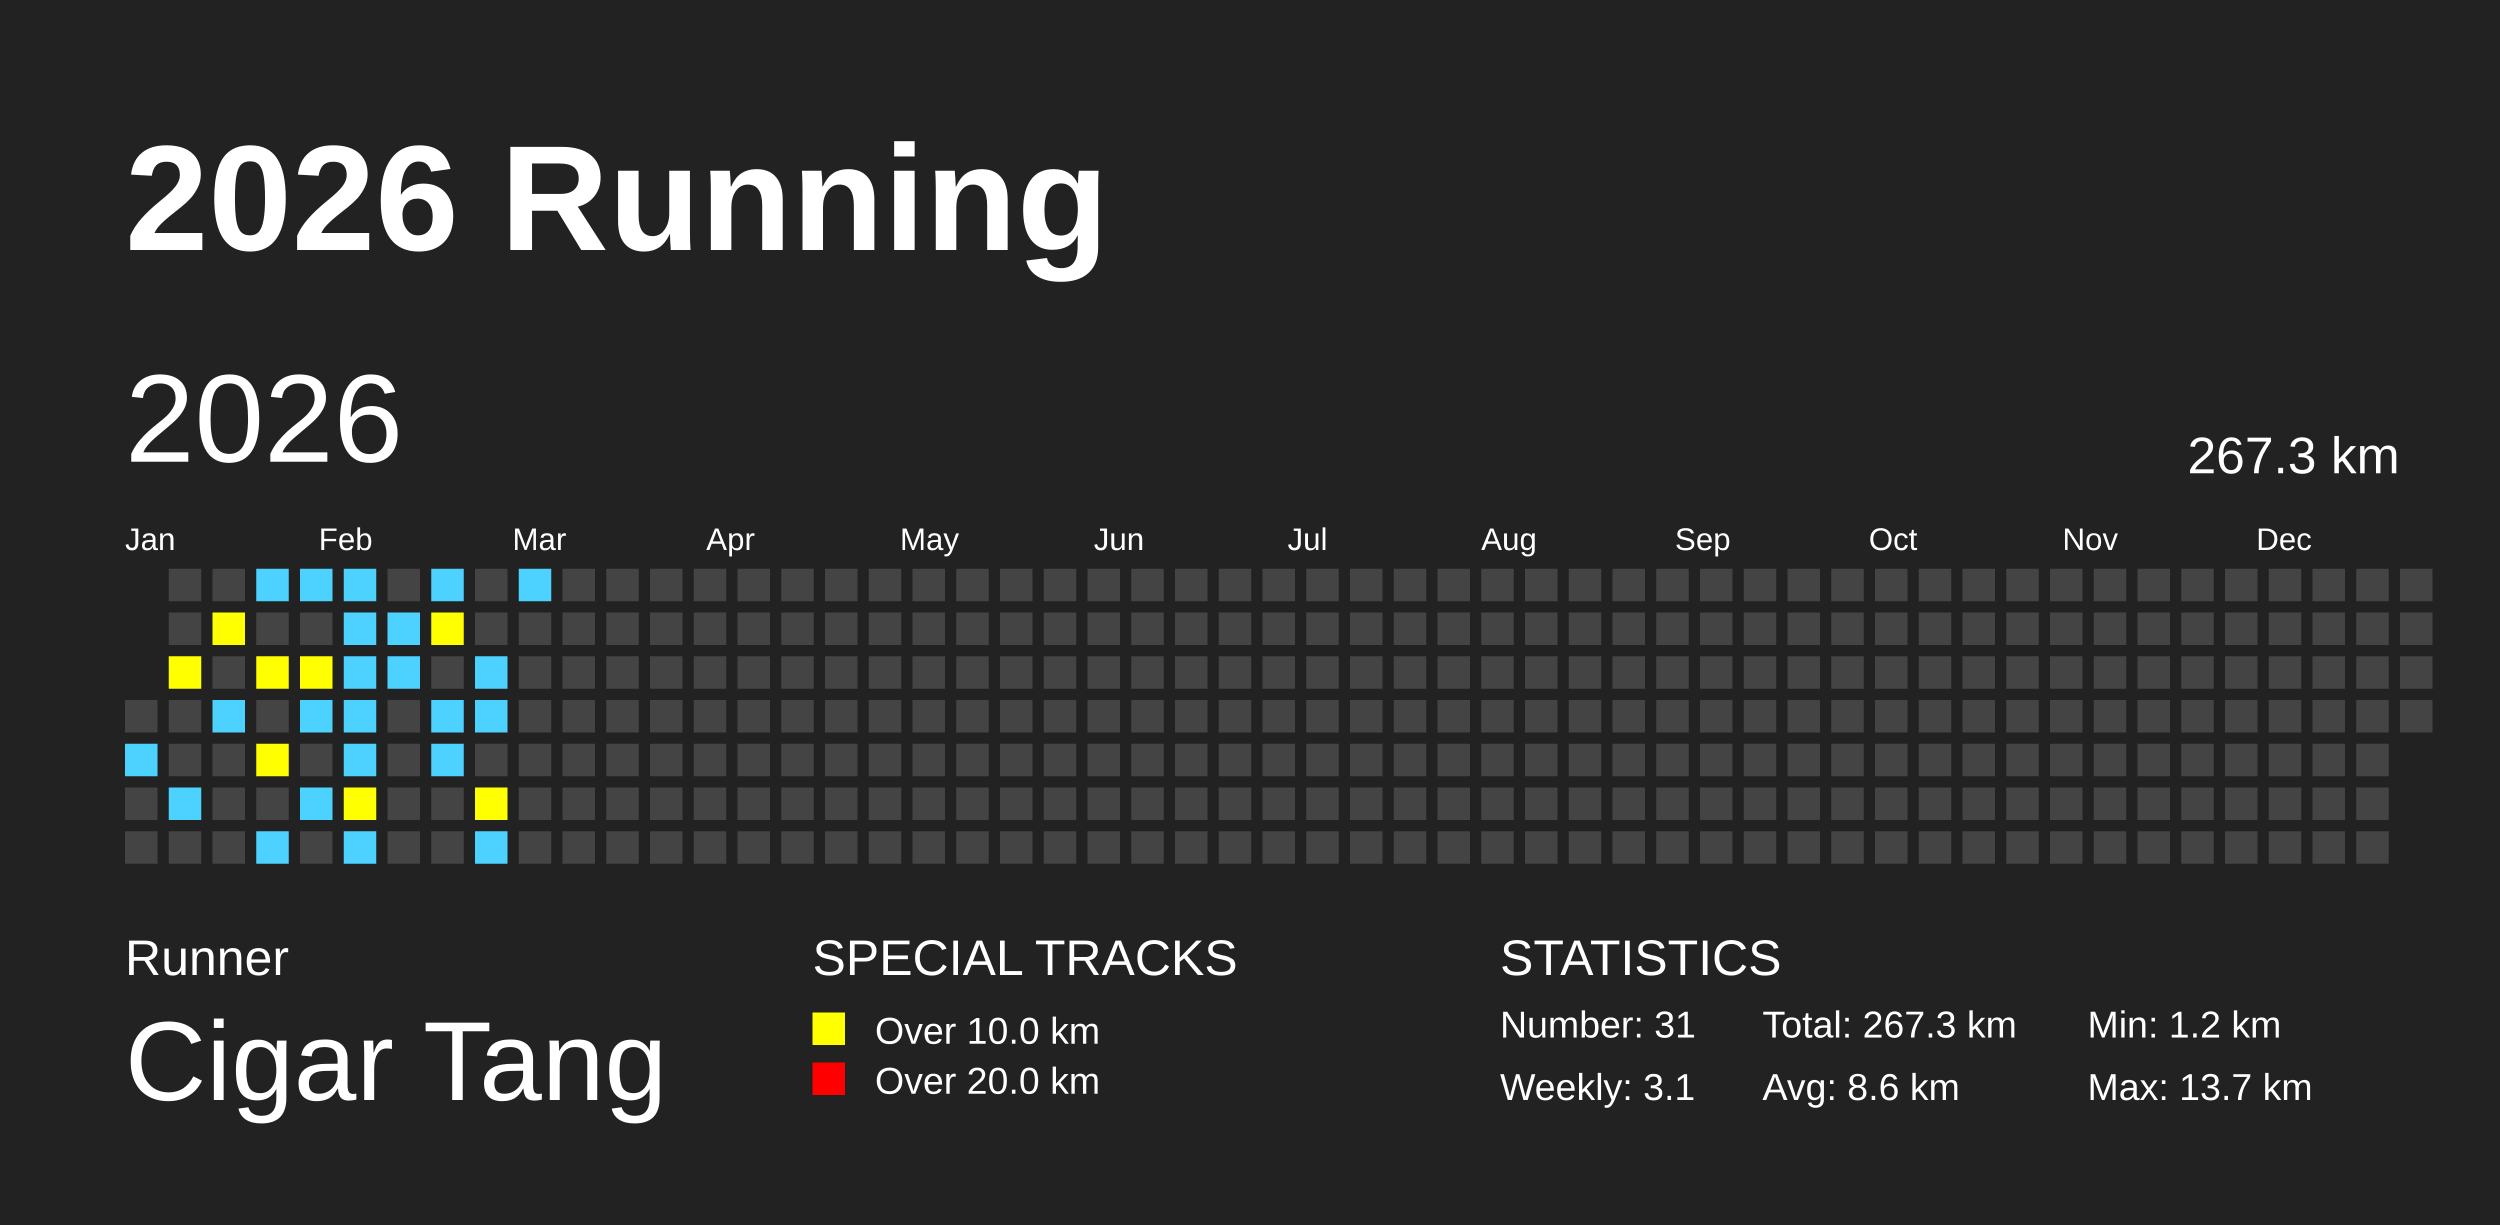
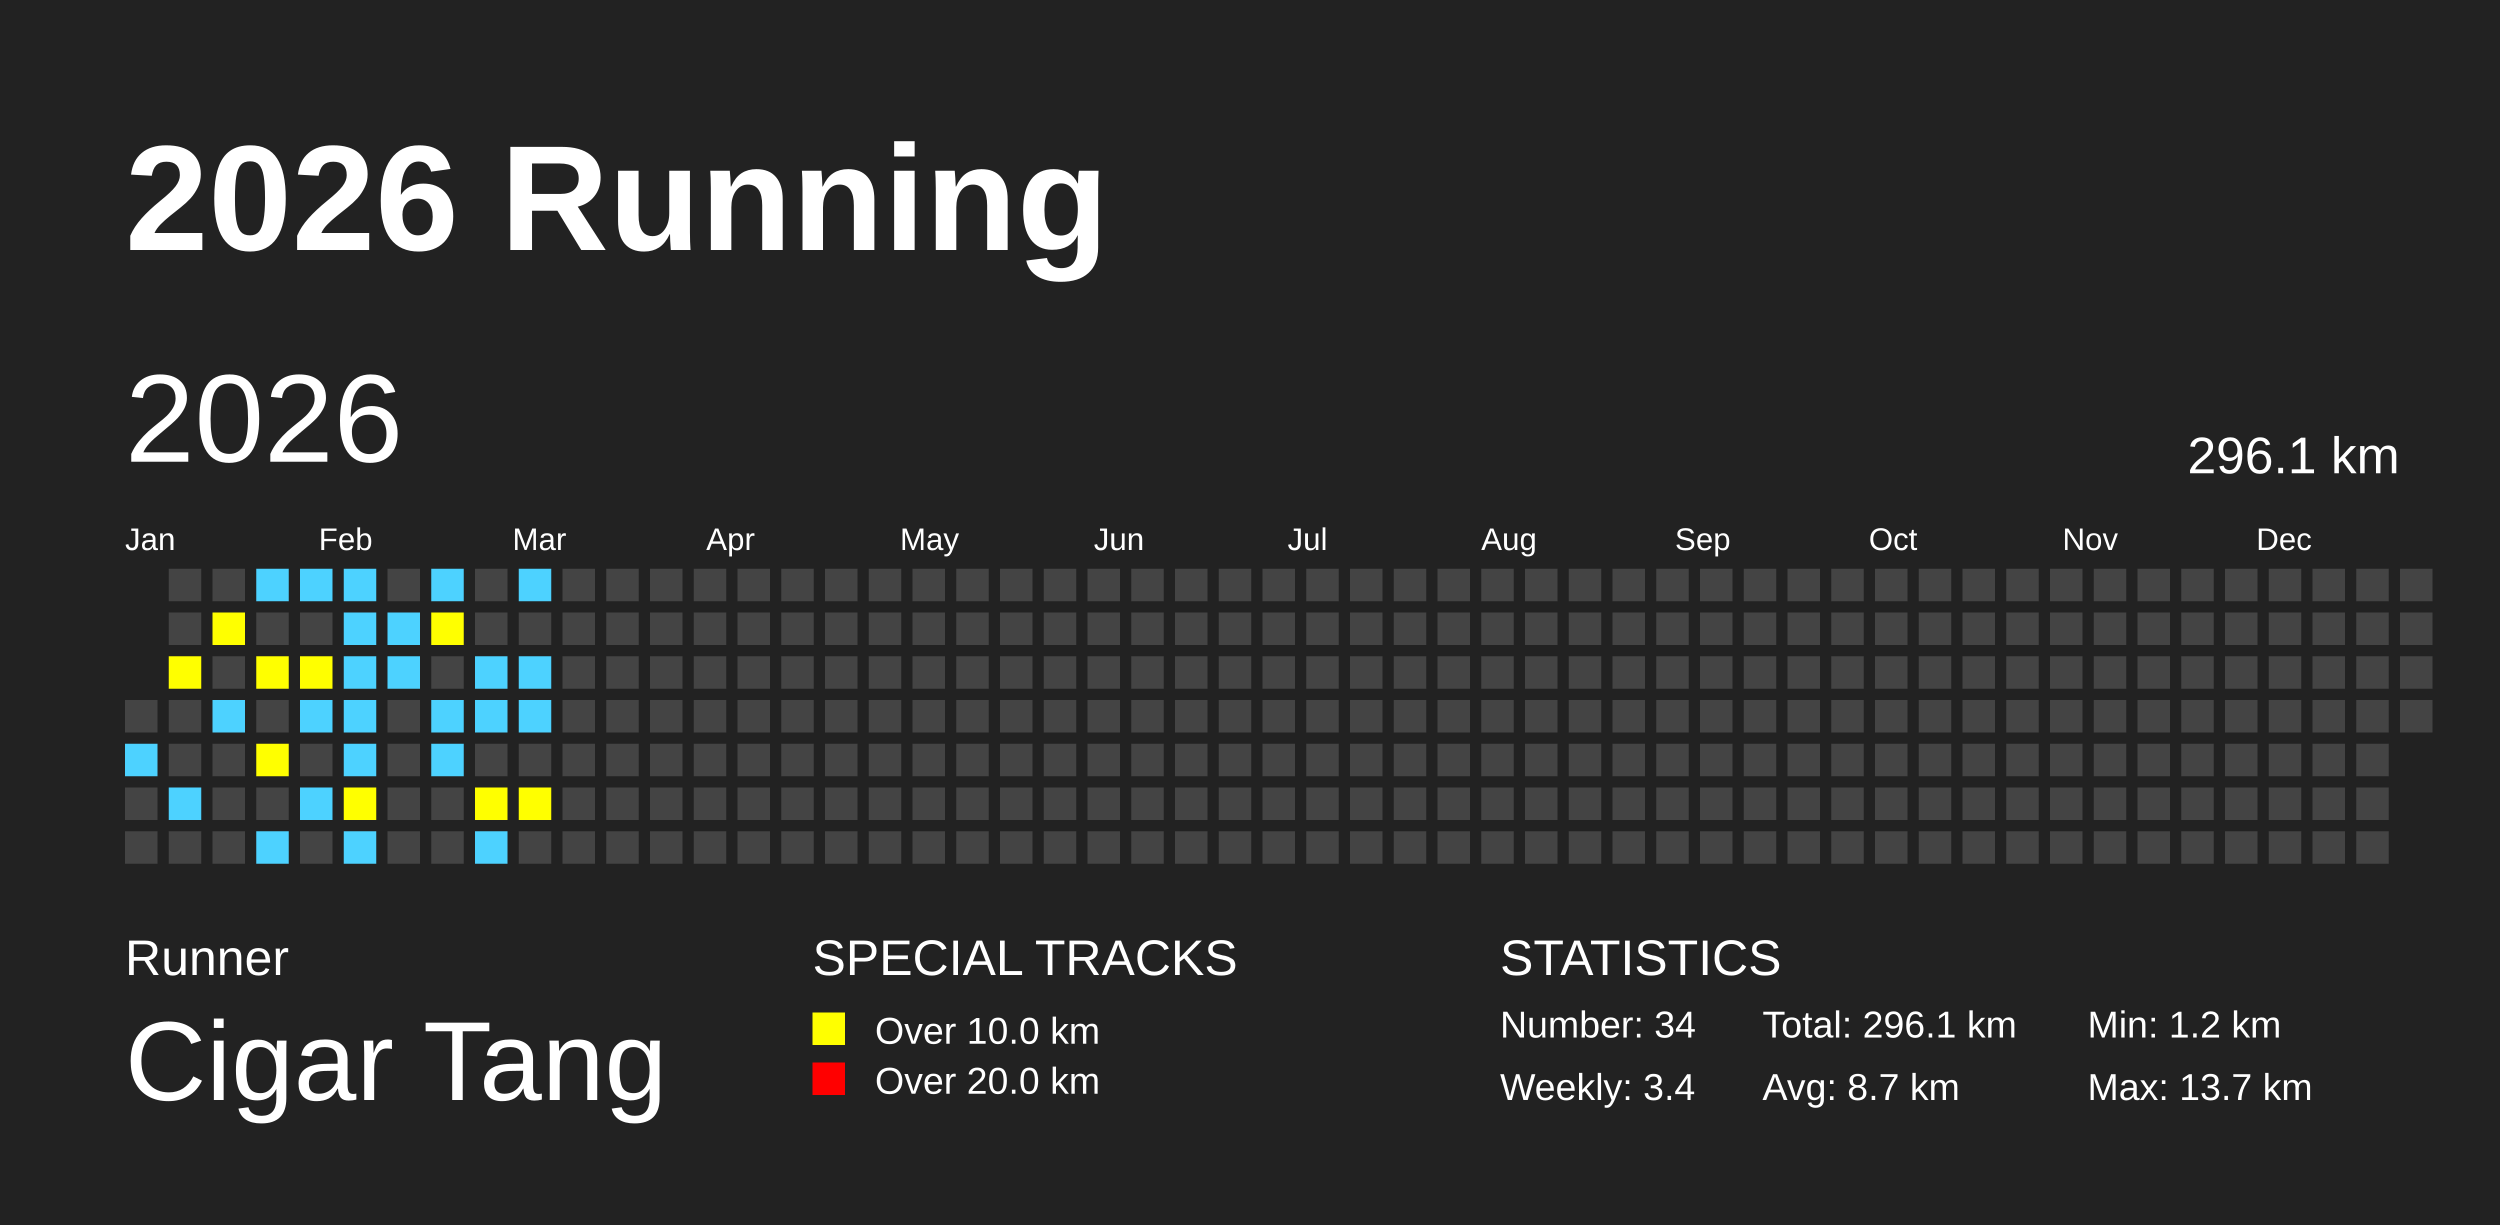
<svg xmlns="http://www.w3.org/2000/svg" baseProfile="full" height="98mm" version="1.1" viewBox="0,0,200,98" width="200mm">
  <defs />
  <rect fill="#222222" height="98" width="200" x="0" y="0" />
  <text fill="#FFFFFF" style="font-size:12px; font-family:Arial; font-weight:bold;" x="10" y="20">2026 Running</text>
  <text fill="#FFFFFF" style="font-size:4px; font-family:Arial" x="10" y="78">Runner</text>
  <text fill="#FFFFFF" style="font-size:9px; font-family:Arial" x="10" y="88">Cigar Tang</text>
  <text fill="#FFFFFF" style="font-size:4px; font-family:Arial" x="65" y="78">SPECIAL TRACKS</text>
  <rect fill="yellow" height="2.6" width="2.6" x="65" y="81" />
  <text fill="#FFFFFF" style="font-size:3px; font-family:Arial" x="70" y="83.5">Over 10.0 km</text>
  <rect fill="red" height="2.6" width="2.6" x="65" y="85" />
  <text fill="#FFFFFF" style="font-size:3px; font-family:Arial" x="70" y="87.5">Over 20.0 km</text>
  <text fill="#FFFFFF" style="font-size:4px; font-family:Arial" x="120" y="78">STATISTICS</text>
-   <text fill="#FFFFFF" style="font-size:3px; font-family:Arial" x="120" y="83">Number: 31</text>
-   <text fill="#FFFFFF" style="font-size:3px; font-family:Arial" x="120" y="88">Weekly: 3.1</text>
-   <text fill="#FFFFFF" style="font-size:3px; font-family:Arial" x="141" y="83">Total: 267.3 km</text>
-   <text fill="#FFFFFF" style="font-size:3px; font-family:Arial" x="141" y="88">Avg: 8.6 km</text>
+   <text fill="#FFFFFF" style="font-size:3px; font-family:Arial" x="120" y="83">Number: 34</text>
+   <text fill="#FFFFFF" style="font-size:3px; font-family:Arial" x="120" y="88">Weekly: 3.4</text>
+   <text fill="#FFFFFF" style="font-size:3px; font-family:Arial" x="141" y="83">Total: 296.1 km</text>
+   <text fill="#FFFFFF" style="font-size:3px; font-family:Arial" x="141" y="88">Avg: 8.7 km</text>
  <text fill="#FFFFFF" style="font-size:3px; font-family:Arial" x="167" y="83">Min: 1.2 km</text>
  <text fill="#FFFFFF" style="font-size:3px; font-family:Arial" x="167" y="88">Max: 13.7 km</text>
  <text dominant-baseline="hanging" fill="#FFFFFF" style="font-size:10.0px; font-family:Arial;" x="10" y="30">2026</text>
-   <text dominant-baseline="hanging" fill="#FFFFFF" style="font-size:4.125px; font-family:Arial;" x="175" y="35">267.3 km</text>
+   <text dominant-baseline="hanging" fill="#FFFFFF" style="font-size:4.125px; font-family:Arial;" x="175" y="35">296.1 km</text>
  <text fill="#FFFFFF" style="font-size:2.5px; font-family:Arial" x="10.0" y="44">Jan</text>
  <text fill="#FFFFFF" style="font-size:2.5px; font-family:Arial" x="25.5" y="44">Feb</text>
  <text fill="#FFFFFF" style="font-size:2.5px; font-family:Arial" x="41.0" y="44">Mar</text>
  <text fill="#FFFFFF" style="font-size:2.5px; font-family:Arial" x="56.5" y="44">Apr</text>
  <text fill="#FFFFFF" style="font-size:2.5px; font-family:Arial" x="72.0" y="44">May</text>
  <text fill="#FFFFFF" style="font-size:2.5px; font-family:Arial" x="87.5" y="44">Jun</text>
  <text fill="#FFFFFF" style="font-size:2.5px; font-family:Arial" x="103.0" y="44">Jul</text>
  <text fill="#FFFFFF" style="font-size:2.5px; font-family:Arial" x="118.5" y="44">Aug</text>
  <text fill="#FFFFFF" style="font-size:2.5px; font-family:Arial" x="134.0" y="44">Sep</text>
  <text fill="#FFFFFF" style="font-size:2.5px; font-family:Arial" x="149.5" y="44">Oct</text>
  <text fill="#FFFFFF" style="font-size:2.5px; font-family:Arial" x="165.0" y="44">Nov</text>
  <text fill="#FFFFFF" style="font-size:2.5px; font-family:Arial" x="180.5" y="44">Dec</text>
  <rect fill="#444444" height="2.6" width="2.6" x="10.0" y="56.0" />
  <rect fill="#4DD2FF" height="2.6" width="2.6" x="10.0" y="59.5" />
  <rect fill="#444444" height="2.6" width="2.6" x="10.0" y="63.0" />
  <rect fill="#444444" height="2.6" width="2.6" x="10.0" y="66.5" />
  <rect fill="#444444" height="2.6" width="2.6" x="13.5" y="45.5" />
  <rect fill="#444444" height="2.6" width="2.6" x="13.5" y="49.0" />
  <rect fill="yellow" height="2.6" width="2.6" x="13.5" y="52.5" />
  <rect fill="#444444" height="2.6" width="2.6" x="13.5" y="56.0" />
  <rect fill="#444444" height="2.6" width="2.6" x="13.5" y="59.5" />
  <rect fill="#4DD2FF" height="2.6" width="2.6" x="13.5" y="63.0" />
  <rect fill="#444444" height="2.6" width="2.6" x="13.5" y="66.5" />
  <rect fill="#444444" height="2.6" width="2.6" x="17.0" y="45.5" />
  <rect fill="yellow" height="2.6" width="2.6" x="17.0" y="49.0" />
  <rect fill="#444444" height="2.6" width="2.6" x="17.0" y="52.5" />
  <rect fill="#4DD2FF" height="2.6" width="2.6" x="17.0" y="56.0" />
  <rect fill="#444444" height="2.6" width="2.6" x="17.0" y="59.5" />
  <rect fill="#444444" height="2.6" width="2.6" x="17.0" y="63.0" />
  <rect fill="#444444" height="2.6" width="2.6" x="17.0" y="66.5" />
  <rect fill="#4DD2FF" height="2.6" width="2.6" x="20.5" y="45.5" />
  <rect fill="#444444" height="2.6" width="2.6" x="20.5" y="49.0" />
  <rect fill="yellow" height="2.6" width="2.6" x="20.5" y="52.5" />
  <rect fill="#444444" height="2.6" width="2.6" x="20.5" y="56.0" />
  <rect fill="yellow" height="2.6" width="2.6" x="20.5" y="59.5" />
  <rect fill="#444444" height="2.6" width="2.6" x="20.5" y="63.0" />
  <rect fill="#4DD2FF" height="2.6" width="2.6" x="20.5" y="66.5" />
  <rect fill="#4DD2FF" height="2.6" width="2.6" x="24.0" y="45.5" />
  <rect fill="#444444" height="2.6" width="2.6" x="24.0" y="49.0" />
  <rect fill="yellow" height="2.6" width="2.6" x="24.0" y="52.5" />
  <rect fill="#4DD2FF" height="2.6" width="2.6" x="24.0" y="56.0" />
  <rect fill="#444444" height="2.6" width="2.6" x="24.0" y="59.5" />
  <rect fill="#4DD2FF" height="2.6" width="2.6" x="24.0" y="63.0" />
  <rect fill="#444444" height="2.6" width="2.6" x="24.0" y="66.5" />
  <rect fill="#4DD2FF" height="2.6" width="2.6" x="27.5" y="45.5" />
  <rect fill="#4DD2FF" height="2.6" width="2.6" x="27.5" y="49.0" />
  <rect fill="#4DD2FF" height="2.6" width="2.6" x="27.5" y="52.5" />
  <rect fill="#4DD2FF" height="2.6" width="2.6" x="27.5" y="56.0" />
  <rect fill="#4DD2FF" height="2.6" width="2.6" x="27.5" y="59.5" />
  <rect fill="yellow" height="2.6" width="2.6" x="27.5" y="63.0" />
  <rect fill="#4DD2FF" height="2.6" width="2.6" x="27.5" y="66.5" />
  <rect fill="#444444" height="2.6" width="2.6" x="31.0" y="45.5" />
  <rect fill="#4DD2FF" height="2.6" width="2.6" x="31.0" y="49.0" />
  <rect fill="#4DD2FF" height="2.6" width="2.6" x="31.0" y="52.5" />
  <rect fill="#444444" height="2.6" width="2.6" x="31.0" y="56.0" />
  <rect fill="#444444" height="2.6" width="2.6" x="31.0" y="59.5" />
  <rect fill="#444444" height="2.6" width="2.6" x="31.0" y="63.0" />
  <rect fill="#444444" height="2.6" width="2.6" x="31.0" y="66.5" />
  <rect fill="#4DD2FF" height="2.6" width="2.6" x="34.5" y="45.5" />
  <rect fill="yellow" height="2.6" width="2.6" x="34.5" y="49.0" />
  <rect fill="#444444" height="2.6" width="2.6" x="34.5" y="52.5" />
  <rect fill="#4DD2FF" height="2.6" width="2.6" x="34.5" y="56.0" />
  <rect fill="#4DD2FF" height="2.6" width="2.6" x="34.5" y="59.5" />
  <rect fill="#444444" height="2.6" width="2.6" x="34.5" y="63.0" />
  <rect fill="#444444" height="2.6" width="2.6" x="34.5" y="66.5" />
  <rect fill="#444444" height="2.6" width="2.6" x="38.0" y="45.5" />
  <rect fill="#444444" height="2.6" width="2.6" x="38.0" y="49.0" />
  <rect fill="#4DD2FF" height="2.6" width="2.6" x="38.0" y="52.5" />
  <rect fill="#4DD2FF" height="2.6" width="2.6" x="38.0" y="56.0" />
  <rect fill="#444444" height="2.6" width="2.6" x="38.0" y="59.5" />
  <rect fill="yellow" height="2.6" width="2.6" x="38.0" y="63.0" />
  <rect fill="#4DD2FF" height="2.6" width="2.6" x="38.0" y="66.5" />
  <rect fill="#4DD2FF" height="2.6" width="2.6" x="41.5" y="45.5" />
  <rect fill="#444444" height="2.6" width="2.6" x="41.5" y="49.0" />
-   <rect fill="#444444" height="2.6" width="2.6" x="41.5" y="52.5" />
-   <rect fill="#444444" height="2.6" width="2.6" x="41.5" y="56.0" />
+   <rect fill="#4DD2FF" height="2.6" width="2.6" x="41.5" y="52.5" />
+   <rect fill="#4DD2FF" height="2.6" width="2.6" x="41.5" y="56.0" />
  <rect fill="#444444" height="2.6" width="2.6" x="41.5" y="59.5" />
-   <rect fill="#444444" height="2.6" width="2.6" x="41.5" y="63.0" />
+   <rect fill="yellow" height="2.6" width="2.6" x="41.5" y="63.0" />
  <rect fill="#444444" height="2.6" width="2.6" x="41.5" y="66.5" />
  <rect fill="#444444" height="2.6" width="2.6" x="45.0" y="45.5" />
  <rect fill="#444444" height="2.6" width="2.6" x="45.0" y="49.0" />
  <rect fill="#444444" height="2.6" width="2.6" x="45.0" y="52.5" />
  <rect fill="#444444" height="2.6" width="2.6" x="45.0" y="56.0" />
  <rect fill="#444444" height="2.6" width="2.6" x="45.0" y="59.5" />
  <rect fill="#444444" height="2.6" width="2.6" x="45.0" y="63.0" />
  <rect fill="#444444" height="2.6" width="2.6" x="45.0" y="66.5" />
  <rect fill="#444444" height="2.6" width="2.6" x="48.5" y="45.5" />
  <rect fill="#444444" height="2.6" width="2.6" x="48.5" y="49.0" />
  <rect fill="#444444" height="2.6" width="2.6" x="48.5" y="52.5" />
  <rect fill="#444444" height="2.6" width="2.6" x="48.5" y="56.0" />
  <rect fill="#444444" height="2.6" width="2.6" x="48.5" y="59.5" />
  <rect fill="#444444" height="2.6" width="2.6" x="48.5" y="63.0" />
  <rect fill="#444444" height="2.6" width="2.6" x="48.5" y="66.5" />
  <rect fill="#444444" height="2.6" width="2.6" x="52.0" y="45.5" />
  <rect fill="#444444" height="2.6" width="2.6" x="52.0" y="49.0" />
  <rect fill="#444444" height="2.6" width="2.6" x="52.0" y="52.5" />
  <rect fill="#444444" height="2.6" width="2.6" x="52.0" y="56.0" />
  <rect fill="#444444" height="2.6" width="2.6" x="52.0" y="59.5" />
  <rect fill="#444444" height="2.6" width="2.6" x="52.0" y="63.0" />
  <rect fill="#444444" height="2.6" width="2.6" x="52.0" y="66.5" />
  <rect fill="#444444" height="2.6" width="2.6" x="55.5" y="45.5" />
  <rect fill="#444444" height="2.6" width="2.6" x="55.5" y="49.0" />
  <rect fill="#444444" height="2.6" width="2.6" x="55.5" y="52.5" />
  <rect fill="#444444" height="2.6" width="2.6" x="55.5" y="56.0" />
  <rect fill="#444444" height="2.6" width="2.6" x="55.5" y="59.5" />
  <rect fill="#444444" height="2.6" width="2.6" x="55.5" y="63.0" />
  <rect fill="#444444" height="2.6" width="2.6" x="55.5" y="66.5" />
  <rect fill="#444444" height="2.6" width="2.6" x="59.0" y="45.5" />
  <rect fill="#444444" height="2.6" width="2.6" x="59.0" y="49.0" />
  <rect fill="#444444" height="2.6" width="2.6" x="59.0" y="52.5" />
  <rect fill="#444444" height="2.6" width="2.6" x="59.0" y="56.0" />
  <rect fill="#444444" height="2.6" width="2.6" x="59.0" y="59.5" />
  <rect fill="#444444" height="2.6" width="2.6" x="59.0" y="63.0" />
  <rect fill="#444444" height="2.6" width="2.6" x="59.0" y="66.5" />
  <rect fill="#444444" height="2.6" width="2.6" x="62.5" y="45.5" />
  <rect fill="#444444" height="2.6" width="2.6" x="62.5" y="49.0" />
  <rect fill="#444444" height="2.6" width="2.6" x="62.5" y="52.5" />
  <rect fill="#444444" height="2.6" width="2.6" x="62.5" y="56.0" />
  <rect fill="#444444" height="2.6" width="2.6" x="62.5" y="59.5" />
  <rect fill="#444444" height="2.6" width="2.6" x="62.5" y="63.0" />
  <rect fill="#444444" height="2.6" width="2.6" x="62.5" y="66.5" />
  <rect fill="#444444" height="2.6" width="2.6" x="66.0" y="45.5" />
  <rect fill="#444444" height="2.6" width="2.6" x="66.0" y="49.0" />
  <rect fill="#444444" height="2.6" width="2.6" x="66.0" y="52.5" />
  <rect fill="#444444" height="2.6" width="2.6" x="66.0" y="56.0" />
  <rect fill="#444444" height="2.6" width="2.6" x="66.0" y="59.5" />
  <rect fill="#444444" height="2.6" width="2.6" x="66.0" y="63.0" />
  <rect fill="#444444" height="2.6" width="2.6" x="66.0" y="66.5" />
  <rect fill="#444444" height="2.6" width="2.6" x="69.5" y="45.5" />
  <rect fill="#444444" height="2.6" width="2.6" x="69.5" y="49.0" />
  <rect fill="#444444" height="2.6" width="2.6" x="69.5" y="52.5" />
  <rect fill="#444444" height="2.6" width="2.6" x="69.5" y="56.0" />
  <rect fill="#444444" height="2.6" width="2.6" x="69.5" y="59.5" />
  <rect fill="#444444" height="2.6" width="2.6" x="69.5" y="63.0" />
  <rect fill="#444444" height="2.6" width="2.6" x="69.5" y="66.5" />
  <rect fill="#444444" height="2.6" width="2.6" x="73.0" y="45.5" />
  <rect fill="#444444" height="2.6" width="2.6" x="73.0" y="49.0" />
  <rect fill="#444444" height="2.6" width="2.6" x="73.0" y="52.5" />
  <rect fill="#444444" height="2.6" width="2.6" x="73.0" y="56.0" />
  <rect fill="#444444" height="2.6" width="2.6" x="73.0" y="59.5" />
  <rect fill="#444444" height="2.6" width="2.6" x="73.0" y="63.0" />
  <rect fill="#444444" height="2.6" width="2.6" x="73.0" y="66.5" />
  <rect fill="#444444" height="2.6" width="2.6" x="76.5" y="45.5" />
  <rect fill="#444444" height="2.6" width="2.6" x="76.5" y="49.0" />
  <rect fill="#444444" height="2.6" width="2.6" x="76.5" y="52.5" />
  <rect fill="#444444" height="2.6" width="2.6" x="76.5" y="56.0" />
  <rect fill="#444444" height="2.6" width="2.6" x="76.5" y="59.5" />
  <rect fill="#444444" height="2.6" width="2.6" x="76.5" y="63.0" />
  <rect fill="#444444" height="2.6" width="2.6" x="76.5" y="66.5" />
  <rect fill="#444444" height="2.6" width="2.6" x="80.0" y="45.5" />
  <rect fill="#444444" height="2.6" width="2.6" x="80.0" y="49.0" />
  <rect fill="#444444" height="2.6" width="2.6" x="80.0" y="52.5" />
  <rect fill="#444444" height="2.6" width="2.6" x="80.0" y="56.0" />
  <rect fill="#444444" height="2.6" width="2.6" x="80.0" y="59.5" />
  <rect fill="#444444" height="2.6" width="2.6" x="80.0" y="63.0" />
  <rect fill="#444444" height="2.6" width="2.6" x="80.0" y="66.5" />
  <rect fill="#444444" height="2.6" width="2.6" x="83.5" y="45.5" />
  <rect fill="#444444" height="2.6" width="2.6" x="83.5" y="49.0" />
  <rect fill="#444444" height="2.6" width="2.6" x="83.5" y="52.5" />
  <rect fill="#444444" height="2.6" width="2.6" x="83.5" y="56.0" />
  <rect fill="#444444" height="2.6" width="2.6" x="83.5" y="59.5" />
  <rect fill="#444444" height="2.6" width="2.6" x="83.5" y="63.0" />
  <rect fill="#444444" height="2.6" width="2.6" x="83.5" y="66.5" />
  <rect fill="#444444" height="2.6" width="2.6" x="87.0" y="45.5" />
  <rect fill="#444444" height="2.6" width="2.6" x="87.0" y="49.0" />
  <rect fill="#444444" height="2.6" width="2.6" x="87.0" y="52.5" />
  <rect fill="#444444" height="2.6" width="2.6" x="87.0" y="56.0" />
  <rect fill="#444444" height="2.6" width="2.6" x="87.0" y="59.5" />
  <rect fill="#444444" height="2.6" width="2.6" x="87.0" y="63.0" />
  <rect fill="#444444" height="2.6" width="2.6" x="87.0" y="66.5" />
  <rect fill="#444444" height="2.6" width="2.6" x="90.5" y="45.5" />
  <rect fill="#444444" height="2.6" width="2.6" x="90.5" y="49.0" />
  <rect fill="#444444" height="2.6" width="2.6" x="90.5" y="52.5" />
  <rect fill="#444444" height="2.6" width="2.6" x="90.5" y="56.0" />
  <rect fill="#444444" height="2.6" width="2.6" x="90.5" y="59.5" />
  <rect fill="#444444" height="2.6" width="2.6" x="90.5" y="63.0" />
  <rect fill="#444444" height="2.6" width="2.6" x="90.5" y="66.5" />
  <rect fill="#444444" height="2.6" width="2.6" x="94.0" y="45.5" />
  <rect fill="#444444" height="2.6" width="2.6" x="94.0" y="49.0" />
  <rect fill="#444444" height="2.6" width="2.6" x="94.0" y="52.5" />
  <rect fill="#444444" height="2.6" width="2.6" x="94.0" y="56.0" />
  <rect fill="#444444" height="2.6" width="2.6" x="94.0" y="59.5" />
  <rect fill="#444444" height="2.6" width="2.6" x="94.0" y="63.0" />
  <rect fill="#444444" height="2.6" width="2.6" x="94.0" y="66.5" />
  <rect fill="#444444" height="2.6" width="2.6" x="97.5" y="45.5" />
  <rect fill="#444444" height="2.6" width="2.6" x="97.5" y="49.0" />
  <rect fill="#444444" height="2.6" width="2.6" x="97.5" y="52.5" />
  <rect fill="#444444" height="2.6" width="2.6" x="97.5" y="56.0" />
  <rect fill="#444444" height="2.6" width="2.6" x="97.5" y="59.5" />
  <rect fill="#444444" height="2.6" width="2.6" x="97.5" y="63.0" />
  <rect fill="#444444" height="2.6" width="2.6" x="97.5" y="66.5" />
  <rect fill="#444444" height="2.6" width="2.6" x="101.0" y="45.5" />
  <rect fill="#444444" height="2.6" width="2.6" x="101.0" y="49.0" />
  <rect fill="#444444" height="2.6" width="2.6" x="101.0" y="52.5" />
  <rect fill="#444444" height="2.6" width="2.6" x="101.0" y="56.0" />
  <rect fill="#444444" height="2.6" width="2.6" x="101.0" y="59.5" />
  <rect fill="#444444" height="2.6" width="2.6" x="101.0" y="63.0" />
  <rect fill="#444444" height="2.6" width="2.6" x="101.0" y="66.5" />
  <rect fill="#444444" height="2.6" width="2.6" x="104.5" y="45.5" />
  <rect fill="#444444" height="2.6" width="2.6" x="104.5" y="49.0" />
  <rect fill="#444444" height="2.6" width="2.6" x="104.5" y="52.5" />
  <rect fill="#444444" height="2.6" width="2.6" x="104.5" y="56.0" />
  <rect fill="#444444" height="2.6" width="2.6" x="104.5" y="59.5" />
  <rect fill="#444444" height="2.6" width="2.6" x="104.5" y="63.0" />
  <rect fill="#444444" height="2.6" width="2.6" x="104.5" y="66.5" />
  <rect fill="#444444" height="2.6" width="2.6" x="108.0" y="45.5" />
  <rect fill="#444444" height="2.6" width="2.6" x="108.0" y="49.0" />
  <rect fill="#444444" height="2.6" width="2.6" x="108.0" y="52.5" />
  <rect fill="#444444" height="2.6" width="2.6" x="108.0" y="56.0" />
  <rect fill="#444444" height="2.6" width="2.6" x="108.0" y="59.5" />
  <rect fill="#444444" height="2.6" width="2.6" x="108.0" y="63.0" />
  <rect fill="#444444" height="2.6" width="2.6" x="108.0" y="66.5" />
  <rect fill="#444444" height="2.6" width="2.6" x="111.5" y="45.5" />
  <rect fill="#444444" height="2.6" width="2.6" x="111.5" y="49.0" />
  <rect fill="#444444" height="2.6" width="2.6" x="111.5" y="52.5" />
  <rect fill="#444444" height="2.6" width="2.6" x="111.5" y="56.0" />
  <rect fill="#444444" height="2.6" width="2.6" x="111.5" y="59.5" />
  <rect fill="#444444" height="2.6" width="2.6" x="111.5" y="63.0" />
  <rect fill="#444444" height="2.6" width="2.6" x="111.5" y="66.5" />
  <rect fill="#444444" height="2.6" width="2.6" x="115.0" y="45.5" />
  <rect fill="#444444" height="2.6" width="2.6" x="115.0" y="49.0" />
  <rect fill="#444444" height="2.6" width="2.6" x="115.0" y="52.5" />
  <rect fill="#444444" height="2.6" width="2.6" x="115.0" y="56.0" />
  <rect fill="#444444" height="2.6" width="2.6" x="115.0" y="59.5" />
  <rect fill="#444444" height="2.6" width="2.6" x="115.0" y="63.0" />
  <rect fill="#444444" height="2.6" width="2.6" x="115.0" y="66.5" />
  <rect fill="#444444" height="2.6" width="2.6" x="118.5" y="45.5" />
  <rect fill="#444444" height="2.6" width="2.6" x="118.5" y="49.0" />
  <rect fill="#444444" height="2.6" width="2.6" x="118.5" y="52.5" />
  <rect fill="#444444" height="2.6" width="2.6" x="118.5" y="56.0" />
  <rect fill="#444444" height="2.6" width="2.6" x="118.5" y="59.5" />
  <rect fill="#444444" height="2.6" width="2.6" x="118.5" y="63.0" />
  <rect fill="#444444" height="2.6" width="2.6" x="118.5" y="66.5" />
  <rect fill="#444444" height="2.6" width="2.6" x="122.0" y="45.5" />
  <rect fill="#444444" height="2.6" width="2.6" x="122.0" y="49.0" />
  <rect fill="#444444" height="2.6" width="2.6" x="122.0" y="52.5" />
  <rect fill="#444444" height="2.6" width="2.6" x="122.0" y="56.0" />
  <rect fill="#444444" height="2.6" width="2.6" x="122.0" y="59.5" />
  <rect fill="#444444" height="2.6" width="2.6" x="122.0" y="63.0" />
  <rect fill="#444444" height="2.6" width="2.6" x="122.0" y="66.5" />
  <rect fill="#444444" height="2.6" width="2.6" x="125.5" y="45.5" />
  <rect fill="#444444" height="2.6" width="2.6" x="125.5" y="49.0" />
  <rect fill="#444444" height="2.6" width="2.6" x="125.5" y="52.5" />
  <rect fill="#444444" height="2.6" width="2.6" x="125.5" y="56.0" />
  <rect fill="#444444" height="2.6" width="2.6" x="125.5" y="59.5" />
  <rect fill="#444444" height="2.6" width="2.6" x="125.5" y="63.0" />
  <rect fill="#444444" height="2.6" width="2.6" x="125.5" y="66.5" />
  <rect fill="#444444" height="2.6" width="2.6" x="129.0" y="45.5" />
  <rect fill="#444444" height="2.6" width="2.6" x="129.0" y="49.0" />
  <rect fill="#444444" height="2.6" width="2.6" x="129.0" y="52.5" />
  <rect fill="#444444" height="2.6" width="2.6" x="129.0" y="56.0" />
  <rect fill="#444444" height="2.6" width="2.6" x="129.0" y="59.5" />
  <rect fill="#444444" height="2.6" width="2.6" x="129.0" y="63.0" />
  <rect fill="#444444" height="2.6" width="2.6" x="129.0" y="66.5" />
  <rect fill="#444444" height="2.6" width="2.6" x="132.5" y="45.5" />
  <rect fill="#444444" height="2.6" width="2.6" x="132.5" y="49.0" />
  <rect fill="#444444" height="2.6" width="2.6" x="132.5" y="52.5" />
  <rect fill="#444444" height="2.6" width="2.6" x="132.5" y="56.0" />
  <rect fill="#444444" height="2.6" width="2.6" x="132.5" y="59.5" />
  <rect fill="#444444" height="2.6" width="2.6" x="132.5" y="63.0" />
  <rect fill="#444444" height="2.6" width="2.6" x="132.5" y="66.5" />
  <rect fill="#444444" height="2.6" width="2.6" x="136.0" y="45.5" />
  <rect fill="#444444" height="2.6" width="2.6" x="136.0" y="49.0" />
  <rect fill="#444444" height="2.6" width="2.6" x="136.0" y="52.5" />
  <rect fill="#444444" height="2.6" width="2.6" x="136.0" y="56.0" />
  <rect fill="#444444" height="2.6" width="2.6" x="136.0" y="59.5" />
  <rect fill="#444444" height="2.6" width="2.6" x="136.0" y="63.0" />
  <rect fill="#444444" height="2.6" width="2.6" x="136.0" y="66.5" />
  <rect fill="#444444" height="2.6" width="2.6" x="139.5" y="45.5" />
  <rect fill="#444444" height="2.6" width="2.6" x="139.5" y="49.0" />
  <rect fill="#444444" height="2.6" width="2.6" x="139.5" y="52.5" />
  <rect fill="#444444" height="2.6" width="2.6" x="139.5" y="56.0" />
  <rect fill="#444444" height="2.6" width="2.6" x="139.5" y="59.5" />
  <rect fill="#444444" height="2.6" width="2.6" x="139.5" y="63.0" />
  <rect fill="#444444" height="2.6" width="2.6" x="139.5" y="66.5" />
  <rect fill="#444444" height="2.6" width="2.6" x="143.0" y="45.5" />
  <rect fill="#444444" height="2.6" width="2.6" x="143.0" y="49.0" />
  <rect fill="#444444" height="2.6" width="2.6" x="143.0" y="52.5" />
  <rect fill="#444444" height="2.6" width="2.6" x="143.0" y="56.0" />
  <rect fill="#444444" height="2.6" width="2.6" x="143.0" y="59.5" />
  <rect fill="#444444" height="2.6" width="2.6" x="143.0" y="63.0" />
  <rect fill="#444444" height="2.6" width="2.6" x="143.0" y="66.5" />
  <rect fill="#444444" height="2.6" width="2.6" x="146.5" y="45.5" />
  <rect fill="#444444" height="2.6" width="2.6" x="146.5" y="49.0" />
  <rect fill="#444444" height="2.6" width="2.6" x="146.5" y="52.5" />
  <rect fill="#444444" height="2.6" width="2.6" x="146.5" y="56.0" />
  <rect fill="#444444" height="2.6" width="2.6" x="146.5" y="59.5" />
  <rect fill="#444444" height="2.6" width="2.6" x="146.5" y="63.0" />
  <rect fill="#444444" height="2.6" width="2.6" x="146.5" y="66.5" />
  <rect fill="#444444" height="2.6" width="2.6" x="150.0" y="45.5" />
  <rect fill="#444444" height="2.6" width="2.6" x="150.0" y="49.0" />
  <rect fill="#444444" height="2.6" width="2.6" x="150.0" y="52.5" />
  <rect fill="#444444" height="2.6" width="2.6" x="150.0" y="56.0" />
  <rect fill="#444444" height="2.6" width="2.6" x="150.0" y="59.5" />
  <rect fill="#444444" height="2.6" width="2.6" x="150.0" y="63.0" />
  <rect fill="#444444" height="2.6" width="2.6" x="150.0" y="66.5" />
  <rect fill="#444444" height="2.6" width="2.6" x="153.5" y="45.5" />
  <rect fill="#444444" height="2.6" width="2.6" x="153.5" y="49.0" />
  <rect fill="#444444" height="2.6" width="2.6" x="153.5" y="52.5" />
  <rect fill="#444444" height="2.6" width="2.6" x="153.5" y="56.0" />
  <rect fill="#444444" height="2.6" width="2.6" x="153.5" y="59.5" />
  <rect fill="#444444" height="2.6" width="2.6" x="153.5" y="63.0" />
  <rect fill="#444444" height="2.6" width="2.6" x="153.5" y="66.5" />
  <rect fill="#444444" height="2.6" width="2.6" x="157.0" y="45.5" />
  <rect fill="#444444" height="2.6" width="2.6" x="157.0" y="49.0" />
  <rect fill="#444444" height="2.6" width="2.6" x="157.0" y="52.5" />
  <rect fill="#444444" height="2.6" width="2.6" x="157.0" y="56.0" />
  <rect fill="#444444" height="2.6" width="2.6" x="157.0" y="59.5" />
  <rect fill="#444444" height="2.6" width="2.6" x="157.0" y="63.0" />
  <rect fill="#444444" height="2.6" width="2.6" x="157.0" y="66.5" />
  <rect fill="#444444" height="2.6" width="2.6" x="160.5" y="45.5" />
  <rect fill="#444444" height="2.6" width="2.6" x="160.5" y="49.0" />
  <rect fill="#444444" height="2.6" width="2.6" x="160.5" y="52.5" />
  <rect fill="#444444" height="2.6" width="2.6" x="160.5" y="56.0" />
  <rect fill="#444444" height="2.6" width="2.6" x="160.5" y="59.5" />
  <rect fill="#444444" height="2.6" width="2.6" x="160.5" y="63.0" />
  <rect fill="#444444" height="2.6" width="2.6" x="160.5" y="66.5" />
  <rect fill="#444444" height="2.6" width="2.6" x="164.0" y="45.5" />
  <rect fill="#444444" height="2.6" width="2.6" x="164.0" y="49.0" />
  <rect fill="#444444" height="2.6" width="2.6" x="164.0" y="52.5" />
  <rect fill="#444444" height="2.6" width="2.6" x="164.0" y="56.0" />
  <rect fill="#444444" height="2.6" width="2.6" x="164.0" y="59.5" />
  <rect fill="#444444" height="2.6" width="2.6" x="164.0" y="63.0" />
  <rect fill="#444444" height="2.6" width="2.6" x="164.0" y="66.5" />
  <rect fill="#444444" height="2.6" width="2.6" x="167.5" y="45.5" />
  <rect fill="#444444" height="2.6" width="2.6" x="167.5" y="49.0" />
  <rect fill="#444444" height="2.6" width="2.6" x="167.5" y="52.5" />
  <rect fill="#444444" height="2.6" width="2.6" x="167.5" y="56.0" />
  <rect fill="#444444" height="2.6" width="2.6" x="167.5" y="59.5" />
  <rect fill="#444444" height="2.6" width="2.6" x="167.5" y="63.0" />
  <rect fill="#444444" height="2.6" width="2.6" x="167.5" y="66.5" />
  <rect fill="#444444" height="2.6" width="2.6" x="171.0" y="45.5" />
  <rect fill="#444444" height="2.6" width="2.6" x="171.0" y="49.0" />
  <rect fill="#444444" height="2.6" width="2.6" x="171.0" y="52.5" />
  <rect fill="#444444" height="2.6" width="2.6" x="171.0" y="56.0" />
  <rect fill="#444444" height="2.6" width="2.6" x="171.0" y="59.5" />
  <rect fill="#444444" height="2.6" width="2.6" x="171.0" y="63.0" />
  <rect fill="#444444" height="2.6" width="2.6" x="171.0" y="66.5" />
  <rect fill="#444444" height="2.6" width="2.6" x="174.5" y="45.5" />
  <rect fill="#444444" height="2.6" width="2.6" x="174.5" y="49.0" />
  <rect fill="#444444" height="2.6" width="2.6" x="174.5" y="52.5" />
  <rect fill="#444444" height="2.6" width="2.6" x="174.5" y="56.0" />
  <rect fill="#444444" height="2.6" width="2.6" x="174.5" y="59.5" />
  <rect fill="#444444" height="2.6" width="2.6" x="174.5" y="63.0" />
  <rect fill="#444444" height="2.6" width="2.6" x="174.5" y="66.5" />
  <rect fill="#444444" height="2.6" width="2.6" x="178.0" y="45.5" />
  <rect fill="#444444" height="2.6" width="2.6" x="178.0" y="49.0" />
  <rect fill="#444444" height="2.6" width="2.6" x="178.0" y="52.5" />
  <rect fill="#444444" height="2.6" width="2.6" x="178.0" y="56.0" />
  <rect fill="#444444" height="2.6" width="2.6" x="178.0" y="59.5" />
  <rect fill="#444444" height="2.6" width="2.6" x="178.0" y="63.0" />
  <rect fill="#444444" height="2.6" width="2.6" x="178.0" y="66.5" />
  <rect fill="#444444" height="2.6" width="2.6" x="181.5" y="45.5" />
  <rect fill="#444444" height="2.6" width="2.6" x="181.5" y="49.0" />
  <rect fill="#444444" height="2.6" width="2.6" x="181.5" y="52.5" />
  <rect fill="#444444" height="2.6" width="2.6" x="181.5" y="56.0" />
  <rect fill="#444444" height="2.6" width="2.6" x="181.5" y="59.5" />
  <rect fill="#444444" height="2.6" width="2.6" x="181.5" y="63.0" />
  <rect fill="#444444" height="2.6" width="2.6" x="181.5" y="66.5" />
  <rect fill="#444444" height="2.6" width="2.6" x="185.0" y="45.5" />
  <rect fill="#444444" height="2.6" width="2.6" x="185.0" y="49.0" />
  <rect fill="#444444" height="2.6" width="2.6" x="185.0" y="52.5" />
  <rect fill="#444444" height="2.6" width="2.6" x="185.0" y="56.0" />
  <rect fill="#444444" height="2.6" width="2.6" x="185.0" y="59.5" />
  <rect fill="#444444" height="2.6" width="2.6" x="185.0" y="63.0" />
  <rect fill="#444444" height="2.6" width="2.6" x="185.0" y="66.5" />
  <rect fill="#444444" height="2.6" width="2.6" x="188.5" y="45.5" />
  <rect fill="#444444" height="2.6" width="2.6" x="188.5" y="49.0" />
  <rect fill="#444444" height="2.6" width="2.6" x="188.5" y="52.5" />
  <rect fill="#444444" height="2.6" width="2.6" x="188.5" y="56.0" />
  <rect fill="#444444" height="2.6" width="2.6" x="188.5" y="59.5" />
  <rect fill="#444444" height="2.6" width="2.6" x="188.5" y="63.0" />
  <rect fill="#444444" height="2.6" width="2.6" x="188.5" y="66.5" />
  <rect fill="#444444" height="2.6" width="2.6" x="192.0" y="45.5" />
  <rect fill="#444444" height="2.6" width="2.6" x="192.0" y="49.0" />
  <rect fill="#444444" height="2.6" width="2.6" x="192.0" y="52.5" />
  <rect fill="#444444" height="2.6" width="2.6" x="192.0" y="56.0" />
</svg>
